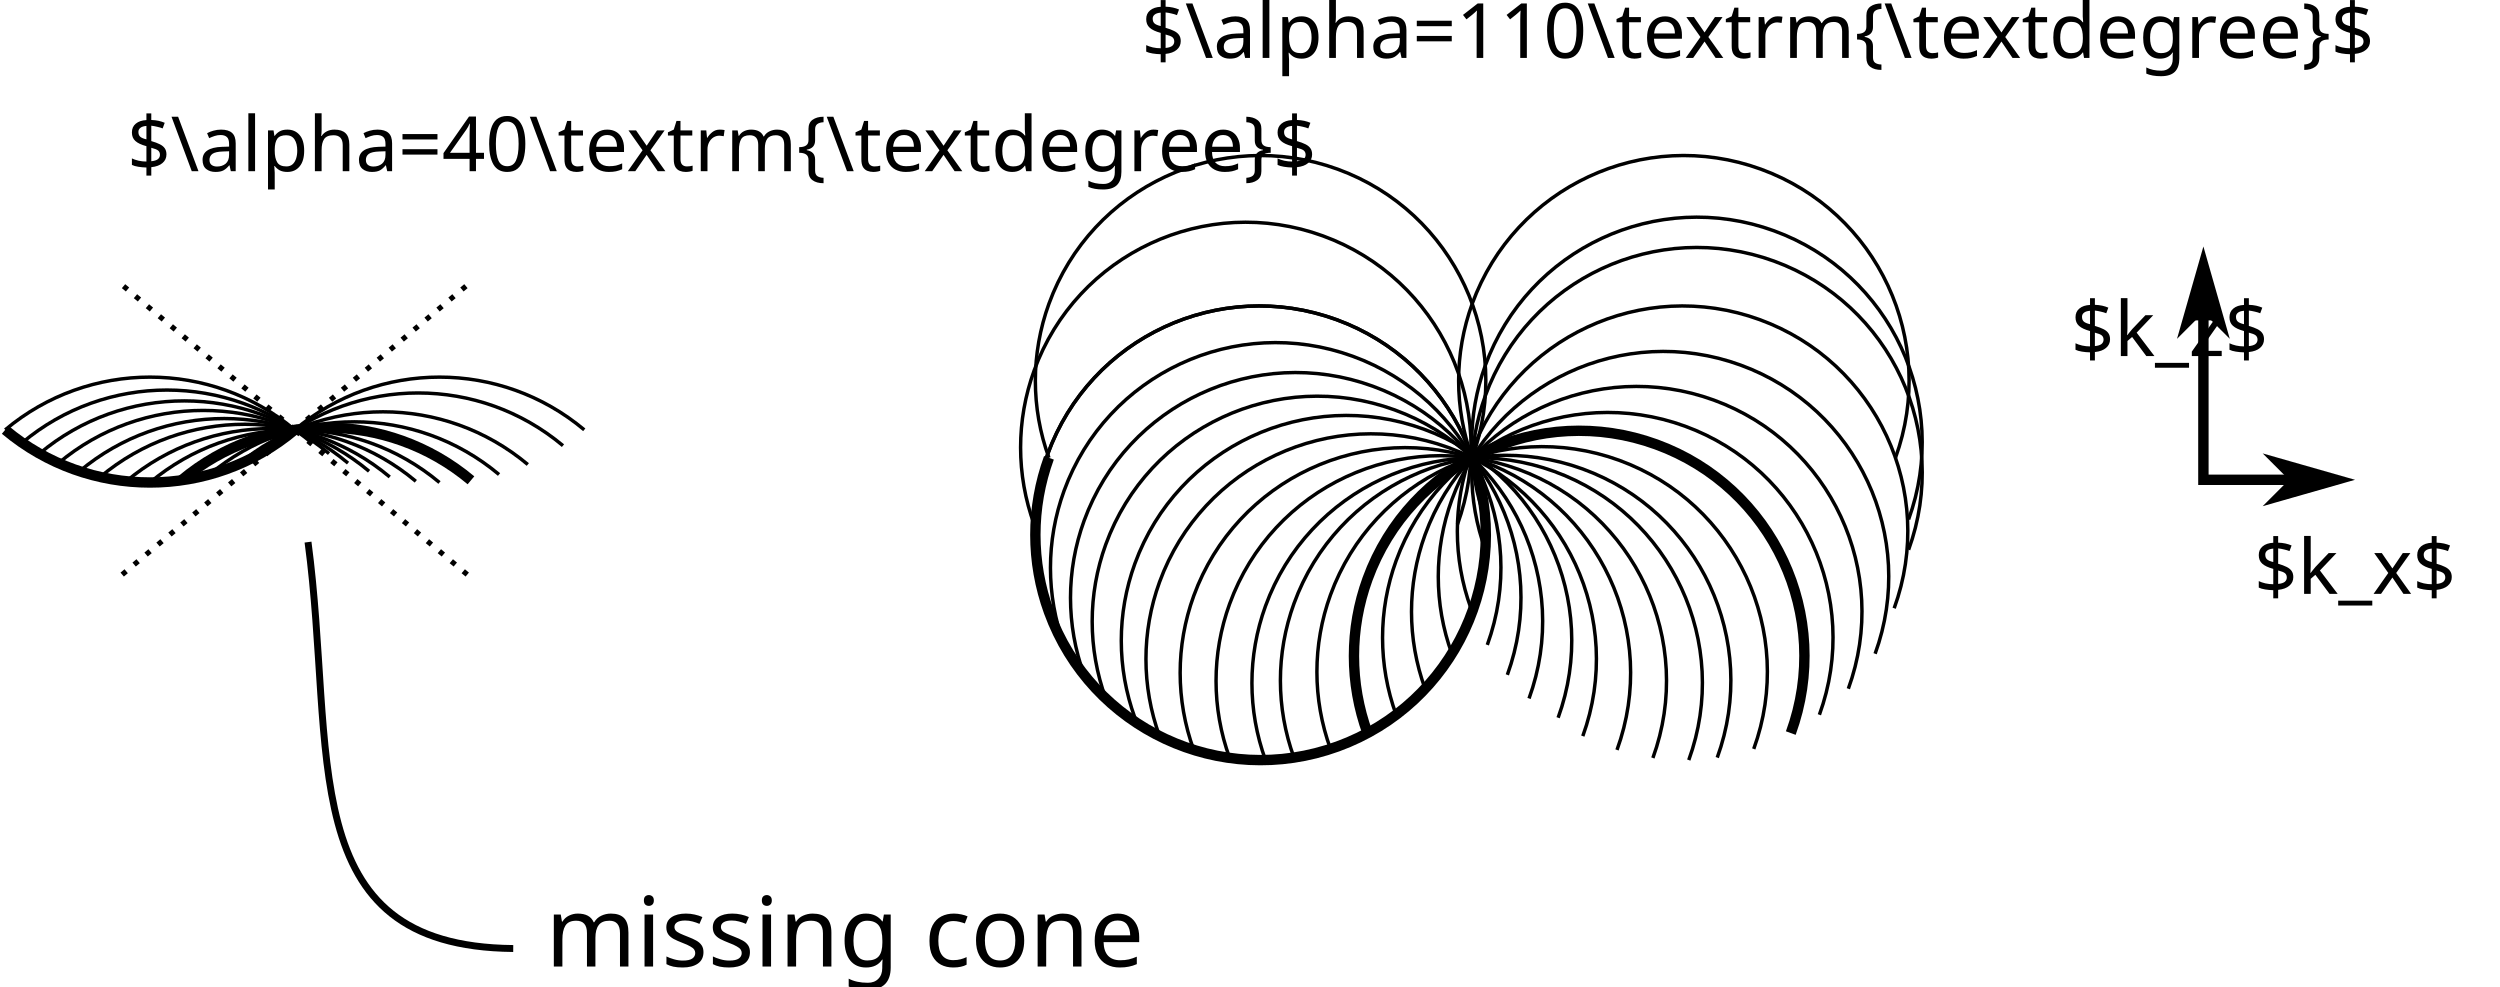
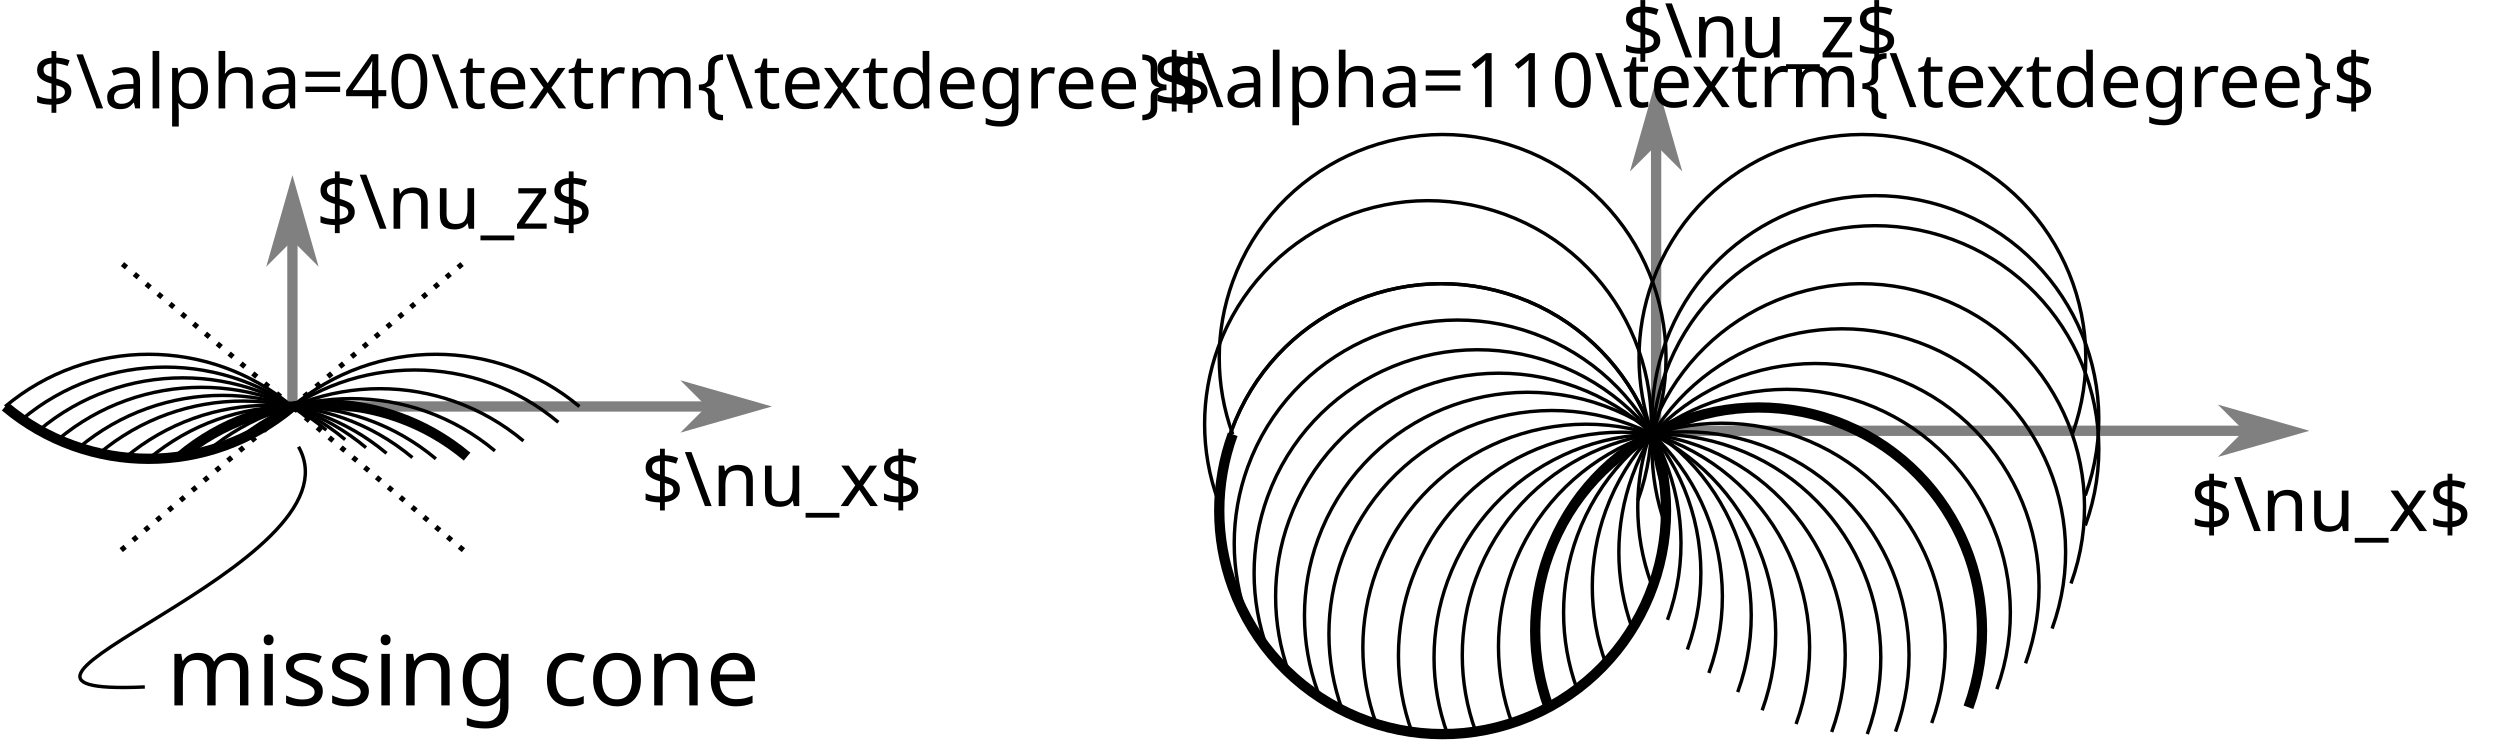
- <svg xmlns="http://www.w3.org/2000/svg" width="360.769" height="142.364" id="svg2" version="1.1">
+ <svg xmlns="http://www.w3.org/2000/svg" width="363.768" height="107.57" id="svg2" version="1.1">
  <defs id="defs4">
-     <marker orient="auto" refY="0" refX="0" id="Arrow1Mend" style="overflow:visible">
-       <path id="path4491" d="M 0,0 5,-5 -12.5,0 5,5 0,0 z" style="fill-rule:evenodd;stroke:#000000;stroke-width:1pt;marker-start:none" transform="matrix(-0.4,0,0,-0.4,-4,0)" />
+     <marker style="overflow:visible" id="Arrow1Mend" refX="0" refY="0" orient="auto">
+       <path transform="matrix(-0.4,0,0,-0.4,-4,0)" style="fill-rule:evenodd;stroke:#000000;stroke-width:1pt;marker-start:none" d="M 0,0 5,-5 -12.5,0 5,5 0,0 z" id="path4491" />
    </marker>
-     <marker orient="auto" refY="0" refX="0" id="Arrow1Mstart" style="overflow:visible">
-       <path id="path4488" d="M 0,0 5,-5 -12.5,0 5,5 0,0 z" style="fill-rule:evenodd;stroke:#000000;stroke-width:1pt;marker-start:none" transform="matrix(0.4,0,0,0.4,4,0)" />
+     <marker style="overflow:visible" id="Arrow1Mstart" refX="0" refY="0" orient="auto">
+       <path transform="matrix(0.4,0,0,0.4,4,0)" style="fill-rule:evenodd;stroke:#000000;stroke-width:1pt;marker-start:none" d="M 0,0 5,-5 -12.5,0 5,5 0,0 z" id="path4488" />
+     </marker>
+     <marker style="overflow:visible" id="Arrow1Mstart-5" refX="0" refY="0" orient="auto">
+       <path transform="matrix(0.4,0,0,0.4,4,0)" style="fill-rule:evenodd;stroke:#000000;stroke-width:1pt;marker-start:none" d="M 0,0 5,-5 -12.5,0 5,5 0,0 z" id="path4488-5" />
+     </marker>
+     <marker style="overflow:visible" id="Arrow1Mend-9" refX="0" refY="0" orient="auto">
+       <path transform="matrix(-0.4,0,0,-0.4,-4,0)" style="fill-rule:evenodd;stroke:#000000;stroke-width:1pt;marker-start:none" d="M 0,0 5,-5 -12.5,0 5,5 0,0 z" id="path4491-9" />
+     </marker>
+     <marker style="overflow:visible" id="Arrow1Mstart8" refX="0" refY="0" orient="auto">
+       <path transform="matrix(0.4,0,0,0.4,4,0)" style="fill:#808080;fill-rule:evenodd;stroke:#808080;stroke-width:1pt;marker-start:none" d="M 0,0 5,-5 -12.5,0 5,5 0,0 z" id="path3083" />
+     </marker>
+     <marker style="overflow:visible" id="Arrow1MendQ" refX="0" refY="0" orient="auto">
+       <path transform="matrix(-0.4,0,0,-0.4,-4,0)" style="fill:#808080;fill-rule:evenodd;stroke:#808080;stroke-width:1pt;marker-start:none" d="M 0,0 5,-5 -12.5,0 5,5 0,0 z" id="path3086" />
+     </marker>
+     <marker style="overflow:visible" id="Arrow1Mstart8-8" refX="0" refY="0" orient="auto">
+       <path transform="matrix(0.4,0,0,0.4,4,0)" style="fill:#808080;fill-rule:evenodd;stroke:#808080;stroke-width:1pt;marker-start:none" d="M 0,0 5,-5 -12.5,0 5,5 0,0 z" id="path3083-1" />
+     </marker>
+     <marker style="overflow:visible" id="Arrow1MendQ-4" refX="0" refY="0" orient="auto">
+       <path transform="matrix(-0.4,0,0,-0.4,-4,0)" style="fill:#808080;fill-rule:evenodd;stroke:#808080;stroke-width:1pt;marker-start:none" d="M 0,0 5,-5 -12.5,0 5,5 0,0 z" id="path3086-2" />
    </marker>
  </defs>
-   <g id="layer1" transform="translate(-322.0507,-878.0618)">
-     <path style="fill:none;stroke:#000000;stroke-width:1.5;stroke-linecap:butt;stroke-miterlimit:10.433;stroke-opacity:1;stroke-dasharray:none;stroke-dashoffset:0" id="path2985-82" d="m 108.748,75.633 c -12.082,10.138 -29.699,10.138 -41.781,0" transform="translate(255.8341,864.454)" />
-     <path transform="matrix(1,0,0,-1,276.7247,1023.324)" style="fill:none;stroke:#000000;stroke-width:0.5;stroke-linecap:butt;stroke-miterlimit:10.433;stroke-opacity:1;stroke-dasharray:none;stroke-dashoffset:0" id="path2985-8-1" d="m 108.748,75.633 c -12.082,10.138 -29.699,10.138 -41.781,0" />
-     <path transform="matrix(1,0,0,-1,289.4696,1020.726)" style="fill:none;stroke:#000000;stroke-width:0.5;stroke-linecap:butt;stroke-miterlimit:10.433;stroke-opacity:1;stroke-dasharray:none;stroke-dashoffset:0" id="path2985-8-9-6" d="m 108.748,75.633 c -12.082,10.138 -29.699,10.138 -41.781,0" />
-     <path transform="matrix(1,0,0,-1,294.5433,1018.006)" style="fill:none;stroke:#000000;stroke-width:0.5;stroke-linecap:butt;stroke-miterlimit:10.433;stroke-opacity:1;stroke-dasharray:none;stroke-dashoffset:0" id="path2985-8-9-2-92" d="m 108.748,75.633 c -12.082,10.138 -29.699,10.138 -41.781,0" />
-     <path transform="matrix(1,0,0,-1,263.5245,1020.527)" style="fill:none;stroke:#000000;stroke-width:0.5;stroke-linecap:butt;stroke-miterlimit:10.433;stroke-opacity:1;stroke-dasharray:none;stroke-dashoffset:0" id="path2985-8-9-2-1-23" d="m 108.748,75.633 c -12.082,10.138 -29.699,10.138 -41.781,0" />
-     <path transform="matrix(1,0,0,-1,255.8341,1015.72)" style="fill:none;stroke:#000000;stroke-width:0.5;stroke-linecap:butt;stroke-miterlimit:10.433;stroke-opacity:1;stroke-dasharray:none;stroke-dashoffset:0" id="path2985-8-9-2-9-5" d="m 108.748,75.633 c -12.082,10.138 -29.699,10.138 -41.781,0" />
-     <path transform="matrix(1,0,0,-1,266.5611,1021.698)" style="fill:none;stroke:#000000;stroke-width:0.5;stroke-linecap:butt;stroke-miterlimit:10.433;stroke-opacity:1;stroke-dasharray:none;stroke-dashoffset:0" id="path2985-8-9-2-1-9-5" d="m 108.748,75.633 c -12.082,10.138 -29.699,10.138 -41.781,0" />
-     <path transform="matrix(1,0,0,-1,269.545,1022.524)" style="fill:none;stroke:#000000;stroke-width:0.5;stroke-linecap:butt;stroke-miterlimit:10.433;stroke-opacity:1;stroke-dasharray:none;stroke-dashoffset:0" id="path2985-8-9-2-1-7-4" d="m 108.748,75.633 c -12.082,10.138 -29.699,10.138 -41.781,0" />
-     <path transform="matrix(1,0,0,-1,285.3183,1022.171)" style="fill:none;stroke:#000000;stroke-width:0.5;stroke-linecap:butt;stroke-miterlimit:10.433;stroke-opacity:1;stroke-dasharray:none;stroke-dashoffset:0" id="path2985-8-9-2-1-3-4" d="m 108.748,75.633 c -12.082,10.138 -29.699,10.138 -41.781,0" />
-     <path transform="matrix(1,0,0,-1,281.2658,1023.006)" style="fill:none;stroke:#000000;stroke-width:1.5;stroke-linecap:butt;stroke-miterlimit:10.433;stroke-opacity:1;stroke-dasharray:none;stroke-dashoffset:0" id="path2985-8-9-2-1-6-0" d="m 108.748,75.633 c -12.082,10.138 -29.699,10.138 -41.781,0" />
-     <path transform="matrix(1,0,0,-1,297.6153,1015.72)" style="fill:none;stroke:#000000;stroke-width:0.5;stroke-linecap:butt;stroke-miterlimit:10.433;stroke-opacity:1;stroke-dasharray:none;stroke-dashoffset:0" id="path2985-8-9-2-1-4-5" d="m 108.748,75.633 c -12.082,10.138 -29.699,10.138 -41.781,0" />
-     <path transform="matrix(1,0,0,-1,260.7835,1019.15)" style="fill:none;stroke:#000000;stroke-width:0.5;stroke-linecap:butt;stroke-miterlimit:10.433;stroke-opacity:1;stroke-dasharray:none;stroke-dashoffset:0" id="path2985-8-9-2-1-2-8" d="m 108.748,75.633 c -12.082,10.138 -29.699,10.138 -41.781,0" />
-     <path transform="matrix(1,0,0,-1,258.283,1017.587)" style="fill:none;stroke:#000000;stroke-width:0.5;stroke-linecap:butt;stroke-miterlimit:10.433;stroke-opacity:1;stroke-dasharray:none;stroke-dashoffset:0" id="path2985-8-9-2-1-20-9" d="m 108.748,75.633 c -12.082,10.138 -29.699,10.138 -41.781,0" />
-     <path transform="matrix(1,0,0,-1,273.3093,1023.145)" style="fill:none;stroke:#000000;stroke-width:0.5;stroke-linecap:butt;stroke-miterlimit:10.433;stroke-opacity:1;stroke-dasharray:none;stroke-dashoffset:0" id="path2985-8-9-2-1-49-7" d="m 108.748,75.633 c -12.082,10.138 -29.699,10.138 -41.781,0" />
-     <g id="g4231" transform="translate(177.2818,-123.7437)">
-       <path transform="translate(238.8214,1028.25)" d="m 118.397,39.621 c 6.139,16.867 -2.558,35.517 -19.424,41.656 -16.867,6.139 -35.517,-2.558 -41.656,-19.424 -2.613,-7.18 -2.613,-15.051 0,-22.231" id="path2985-2" style="fill:none;stroke:#000000;stroke-width:1.5;stroke-linecap:butt;stroke-miterlimit:10.433;stroke-opacity:1;stroke-dasharray:none;stroke-dashoffset:0" />
-       <path d="m 118.397,39.621 c 6.139,16.867 -2.558,35.517 -19.424,41.656 -16.867,6.139 -35.517,-2.558 -41.656,-19.424 -2.613,-7.18 -2.613,-15.051 0,-22.231" id="path2985-8-5" style="fill:none;stroke:#000000;stroke-width:0.5;stroke-linecap:butt;stroke-miterlimit:10.433;stroke-opacity:1;stroke-dasharray:none;stroke-dashoffset:0" transform="matrix(1,0,0,-1,270.0744,1151.109)" />
-       <path d="m 118.397,39.621 c 6.139,16.867 -2.558,35.517 -19.424,41.656 -16.867,6.139 -35.517,-2.558 -41.656,-19.424 -2.613,-7.18 -2.613,-15.051 0,-22.231" id="path2985-8-9-4" style="fill:none;stroke:#000000;stroke-width:0.5;stroke-linecap:butt;stroke-miterlimit:10.433;stroke-opacity:1;stroke-dasharray:none;stroke-dashoffset:0" transform="matrix(1,0,0,-1,251.2215,1145)" />
-       <path d="m 118.397,39.621 c 6.139,16.867 -2.558,35.517 -19.424,41.656 -16.867,6.139 -35.517,-2.558 -41.656,-19.424 -2.613,-7.18 -2.613,-15.051 0,-22.231" id="path2985-8-9-2-8" style="fill:none;stroke:#000000;stroke-width:0.5;stroke-linecap:butt;stroke-miterlimit:10.433;stroke-opacity:1;stroke-dasharray:none;stroke-dashoffset:0" transform="matrix(1,0,0,-1,243.8928,1138.812)" />
-       <path d="m 118.397,39.621 c 6.139,16.867 -2.558,35.517 -19.424,41.656 -16.867,6.139 -35.517,-2.558 -41.656,-19.424 -2.613,-7.18 -2.613,-15.051 0,-22.231" id="path2985-8-9-2-1-77" style="fill:none;stroke:#000000;stroke-width:0.5;stroke-linecap:butt;stroke-miterlimit:10.433;stroke-opacity:1;stroke-dasharray:none;stroke-dashoffset:0" transform="matrix(1,0,0,-1,254.7803,1147.654)" />
-       <path d="m 118.397,39.621 c 6.139,16.867 -2.558,35.517 -19.424,41.656 -16.867,6.139 -35.517,-2.558 -41.656,-19.424 -2.613,-7.18 -2.613,-15.051 0,-22.231" id="path2985-8-9-2-1-9-1" style="fill:none;stroke:#000000;stroke-width:0.5;stroke-linecap:butt;stroke-miterlimit:10.433;stroke-opacity:1;stroke-dasharray:none;stroke-dashoffset:0" transform="matrix(1,0,0,-1,241.0009,1134.491)" />
-       <path d="m 118.397,39.621 c 6.139,16.867 -2.558,35.517 -19.424,41.656 -16.867,6.139 -35.517,-2.558 -41.656,-19.424 -2.613,-7.18 -2.613,-15.051 0,-22.231" id="path2985-8-9-2-1-7-9" style="fill:none;stroke:#000000;stroke-width:0.5;stroke-linecap:butt;stroke-miterlimit:10.433;stroke-opacity:1;stroke-dasharray:none;stroke-dashoffset:0" transform="matrix(1,0,0,-1,238.6363,1129.202)" />
-       <path d="m 118.397,39.621 c 6.139,16.867 -2.558,35.517 -19.424,41.656 -16.867,6.139 -35.517,-2.558 -41.656,-19.424 -2.613,-7.18 -2.613,-15.051 0,-22.231" id="path2985-8-9-2-1-3-7" style="fill:none;stroke:#000000;stroke-width:0.5;stroke-linecap:butt;stroke-miterlimit:10.433;stroke-opacity:1;stroke-dasharray:none;stroke-dashoffset:0" transform="matrix(1,0,0,-1,247.0225,1142.224)" />
-       <path d="m 118.397,39.621 c 6.139,16.867 -2.558,35.517 -19.424,41.656 -16.867,6.139 -35.517,-2.558 -41.656,-19.424 -2.613,-7.18 -2.613,-15.051 0,-22.231" id="path2985-8-9-2-1-6-6" style="fill:none;stroke:#000000;stroke-width:1.5;stroke-linecap:butt;stroke-miterlimit:10.433;stroke-opacity:1;stroke-dasharray:none;stroke-dashoffset:0" transform="matrix(1,0,0,-1,284.7969,1147.214)" />
-       <path d="m 118.397,39.621 c 6.139,16.867 -2.558,35.517 -19.424,41.656 -16.867,6.139 -35.517,-2.558 -41.656,-19.424 -2.613,-7.18 -2.613,-15.051 0,-22.231" id="path2985-8-9-2-1-4-1" style="fill:none;stroke:#000000;stroke-width:0.5;stroke-linecap:butt;stroke-miterlimit:10.433;stroke-opacity:1;stroke-dasharray:none;stroke-dashoffset:0" transform="matrix(1,0,0,-1,259.7164,1149.646)" />
-       <path d="m 118.397,39.621 c 6.139,16.867 -2.558,35.517 -19.424,41.656 -16.867,6.139 -35.517,-2.558 -41.656,-19.424 -2.613,-7.18 -2.613,-15.051 0,-22.231" id="path2985-8-9-2-1-2-9" style="fill:none;stroke:#000000;stroke-width:0.5;stroke-linecap:butt;stroke-miterlimit:10.433;stroke-opacity:1;stroke-dasharray:none;stroke-dashoffset:0" transform="matrix(1,0,0,-1,238.6363,1129.202)" />
-       <path d="m 118.397,39.621 c 6.139,16.867 -2.558,35.517 -19.424,41.656 -16.867,6.139 -35.517,-2.558 -41.656,-19.424 -2.613,-7.18 -2.613,-15.051 0,-22.231" id="path2985-8-9-2-1-20-6" style="fill:none;stroke:#000000;stroke-width:0.5;stroke-linecap:butt;stroke-miterlimit:10.433;stroke-opacity:1;stroke-dasharray:none;stroke-dashoffset:0" transform="matrix(1,0,0,-1,238.8214,1107.493)" />
-       <path d="m 118.397,39.621 c 6.139,16.867 -2.558,35.517 -19.424,41.656 -16.867,6.139 -35.517,-2.558 -41.656,-19.424 -2.613,-7.18 -2.613,-15.051 0,-22.231" id="path2985-8-9-2-1-49-3" style="fill:none;stroke:#000000;stroke-width:0.5;stroke-linecap:butt;stroke-miterlimit:10.433;stroke-opacity:1;stroke-dasharray:none;stroke-dashoffset:0" transform="matrix(1,0,0,-1,264.8961,1150.807)" />
-       <path d="m 118.397,39.621 c 6.139,16.867 -2.558,35.517 -19.424,41.656 -16.867,6.139 -35.517,-2.558 -41.656,-19.424 -2.613,-7.18 -2.613,-15.051 0,-22.231" id="path2985-8-5-4" style="fill:none;stroke:#000000;stroke-width:0.5;stroke-linecap:butt;stroke-miterlimit:10.433;stroke-opacity:1;stroke-dasharray:none;stroke-dashoffset:0" transform="matrix(1,0,0,-1,274.1829,1150.755)" />
-       <path d="m 118.397,39.621 c 6.139,16.867 -2.558,35.517 -19.424,41.656 -16.867,6.139 -35.517,-2.558 -41.656,-19.424 -2.613,-7.18 -2.613,-15.051 0,-22.231" id="path2985-8-5-48" style="fill:none;stroke:#000000;stroke-width:0.5;stroke-linecap:butt;stroke-miterlimit:10.433;stroke-opacity:1;stroke-dasharray:none;stroke-dashoffset:0" transform="matrix(1,0,0,-1,279.451,1149.503)" />
-       <path d="m 118.397,39.621 c 6.139,16.867 -2.558,35.517 -19.424,41.656 -16.867,6.139 -35.517,-2.558 -41.656,-19.424 -2.613,-7.18 -2.613,-15.051 0,-22.231" id="path2985-8-5-9" style="fill:none;stroke:#000000;stroke-width:0.5;stroke-linecap:butt;stroke-miterlimit:10.433;stroke-opacity:1;stroke-dasharray:none;stroke-dashoffset:0" transform="matrix(1,0,0,-1,288.9245,1144.572)" />
-       <path d="m 118.397,39.621 c 6.139,16.867 -2.558,35.517 -19.424,41.656 -16.867,6.139 -35.517,-2.558 -41.656,-19.424 -2.613,-7.18 -2.613,-15.051 0,-22.231" id="path2985-8-5-1" style="fill:none;stroke:#000000;stroke-width:0.5;stroke-linecap:butt;stroke-miterlimit:10.433;stroke-opacity:1;stroke-dasharray:none;stroke-dashoffset:0" transform="matrix(1,0,0,-1,293.1019,1140.814)" />
-       <path d="m 118.397,39.621 c 6.139,16.867 -2.558,35.517 -19.424,41.656 -16.867,6.139 -35.517,-2.558 -41.656,-19.424 -2.613,-7.18 -2.613,-15.051 0,-22.231" id="path2985-8-5-6" style="fill:none;stroke:#000000;stroke-width:0.5;stroke-linecap:butt;stroke-miterlimit:10.433;stroke-opacity:1;stroke-dasharray:none;stroke-dashoffset:0" transform="matrix(1,0,0,-1,296.9663,1135.764)" />
-       <path d="m 118.397,39.621 c 6.139,16.867 -2.558,35.517 -19.424,41.656 -16.867,6.139 -35.517,-2.558 -41.656,-19.424 -2.613,-7.18 -2.613,-15.051 0,-22.231" id="path2985-8-5-5" style="fill:none;stroke:#000000;stroke-width:0.5;stroke-linecap:butt;stroke-miterlimit:10.433;stroke-opacity:1;stroke-dasharray:none;stroke-dashoffset:0" transform="matrix(1,0,0,-1,299.7163,1129.202)" />
-       <path d="m 118.397,39.621 c 6.139,16.867 -2.558,35.517 -19.424,41.656 -16.867,6.139 -35.517,-2.558 -41.656,-19.424 -2.613,-7.18 -2.613,-15.051 0,-22.231" id="path2985-8-5-60" style="fill:none;stroke:#000000;stroke-width:0.5;stroke-linecap:butt;stroke-miterlimit:10.433;stroke-opacity:1;stroke-dasharray:none;stroke-dashoffset:0" transform="matrix(1,0,0,-1,301.7982,1120.761)" />
-       <path d="m 118.397,39.621 c 6.139,16.867 -2.558,35.517 -19.424,41.656 -16.867,6.139 -35.517,-2.558 -41.656,-19.424 -2.613,-7.18 -2.613,-15.051 0,-22.231" id="path2985-8-5-0" style="fill:none;stroke:#000000;stroke-width:0.5;stroke-linecap:butt;stroke-miterlimit:10.433;stroke-opacity:1;stroke-dasharray:none;stroke-dashoffset:0" transform="matrix(1,0,0,-1,301.794,1116.389)" />
-       <path d="m 118.397,39.621 c 6.139,16.867 -2.558,35.517 -19.424,41.656 -16.867,6.139 -35.517,-2.558 -41.656,-19.424 -2.613,-7.18 -2.613,-15.051 0,-22.231" id="path2985-8-9-2-1-20-6-3" style="fill:none;stroke:#000000;stroke-width:0.5;stroke-linecap:butt;stroke-miterlimit:10.433;stroke-opacity:1;stroke-dasharray:none;stroke-dashoffset:0" transform="matrix(1,0,0,-1,236.6907,1117.12)" />
-       <path d="m 118.397,39.621 c 6.139,16.867 -2.558,35.517 -19.424,41.656 -16.867,6.139 -35.517,-2.558 -41.656,-19.424 -2.613,-7.18 -2.613,-15.051 0,-22.231" id="path2985-8-5-0-3" style="fill:none;stroke:#000000;stroke-width:0.5;stroke-linecap:butt;stroke-miterlimit:10.433;stroke-opacity:1;stroke-dasharray:none;stroke-dashoffset:0" transform="matrix(1,0,0,-1,299.9014,1107.493)" />
+   <g transform="translate(-294.0507,-880.9322)" id="layer1">
+     <path id="path4477-8" d="m 403.424,940.078 -66.823,0 0,-30.714" style="fill:none;stroke:#808080;stroke-width:1.5;stroke-linecap:butt;stroke-linejoin:miter;stroke-miterlimit:4;stroke-opacity:1;stroke-dasharray:none;marker-start:url(#Arrow1Mstart8);marker-end:url(#Arrow1MendQ)" />
+     <path transform="translate(227.8341,864.454)" d="m 108.748,75.633 c -12.082,10.138 -29.699,10.138 -41.781,0" id="path2985-82" style="fill:none;stroke:#000000;stroke-width:1.5;stroke-linecap:butt;stroke-miterlimit:10.433;stroke-opacity:1;stroke-dasharray:none;stroke-dashoffset:0" />
+     <path d="m 108.748,75.633 c -12.082,10.138 -29.699,10.138 -41.781,0" id="path2985-8-1" style="fill:none;stroke:#000000;stroke-width:0.5;stroke-linecap:butt;stroke-miterlimit:10.433;stroke-opacity:1;stroke-dasharray:none;stroke-dashoffset:0" transform="matrix(1,0,0,-1,248.7247,1023.324)" />
+     <path d="m 108.748,75.633 c -12.082,10.138 -29.699,10.138 -41.781,0" id="path2985-8-9-6" style="fill:none;stroke:#000000;stroke-width:0.5;stroke-linecap:butt;stroke-miterlimit:10.433;stroke-opacity:1;stroke-dasharray:none;stroke-dashoffset:0" transform="matrix(1,0,0,-1,261.4696,1020.726)" />
+     <path d="m 108.748,75.633 c -12.082,10.138 -29.699,10.138 -41.781,0" id="path2985-8-9-2-92" style="fill:none;stroke:#000000;stroke-width:0.5;stroke-linecap:butt;stroke-miterlimit:10.433;stroke-opacity:1;stroke-dasharray:none;stroke-dashoffset:0" transform="matrix(1,0,0,-1,266.5433,1018.006)" />
+     <path d="m 108.748,75.633 c -12.082,10.138 -29.699,10.138 -41.781,0" id="path2985-8-9-2-1-23" style="fill:none;stroke:#000000;stroke-width:0.5;stroke-linecap:butt;stroke-miterlimit:10.433;stroke-opacity:1;stroke-dasharray:none;stroke-dashoffset:0" transform="matrix(1,0,0,-1,235.5245,1020.527)" />
+     <path d="m 108.748,75.633 c -12.082,10.138 -29.699,10.138 -41.781,0" id="path2985-8-9-2-9-5" style="fill:none;stroke:#000000;stroke-width:0.5;stroke-linecap:butt;stroke-miterlimit:10.433;stroke-opacity:1;stroke-dasharray:none;stroke-dashoffset:0" transform="matrix(1,0,0,-1,227.8341,1015.72)" />
+     <path d="m 108.748,75.633 c -12.082,10.138 -29.699,10.138 -41.781,0" id="path2985-8-9-2-1-9-5" style="fill:none;stroke:#000000;stroke-width:0.5;stroke-linecap:butt;stroke-miterlimit:10.433;stroke-opacity:1;stroke-dasharray:none;stroke-dashoffset:0" transform="matrix(1,0,0,-1,238.5611,1021.698)" />
+     <path d="m 108.748,75.633 c -12.082,10.138 -29.699,10.138 -41.781,0" id="path2985-8-9-2-1-7-4" style="fill:none;stroke:#000000;stroke-width:0.5;stroke-linecap:butt;stroke-miterlimit:10.433;stroke-opacity:1;stroke-dasharray:none;stroke-dashoffset:0" transform="matrix(1,0,0,-1,241.545,1022.524)" />
+     <path d="m 108.748,75.633 c -12.082,10.138 -29.699,10.138 -41.781,0" id="path2985-8-9-2-1-3-4" style="fill:none;stroke:#000000;stroke-width:0.5;stroke-linecap:butt;stroke-miterlimit:10.433;stroke-opacity:1;stroke-dasharray:none;stroke-dashoffset:0" transform="matrix(1,0,0,-1,257.3183,1022.171)" />
+     <path d="m 108.748,75.633 c -12.082,10.138 -29.699,10.138 -41.781,0" id="path2985-8-9-2-1-6-0" style="fill:none;stroke:#000000;stroke-width:1.5;stroke-linecap:butt;stroke-miterlimit:10.433;stroke-opacity:1;stroke-dasharray:none;stroke-dashoffset:0" transform="matrix(1,0,0,-1,253.2658,1023.006)" />
+     <path d="m 108.748,75.633 c -12.082,10.138 -29.699,10.138 -41.781,0" id="path2985-8-9-2-1-4-5" style="fill:none;stroke:#000000;stroke-width:0.5;stroke-linecap:butt;stroke-miterlimit:10.433;stroke-opacity:1;stroke-dasharray:none;stroke-dashoffset:0" transform="matrix(1,0,0,-1,269.6153,1015.72)" />
+     <path d="m 108.748,75.633 c -12.082,10.138 -29.699,10.138 -41.781,0" id="path2985-8-9-2-1-2-8" style="fill:none;stroke:#000000;stroke-width:0.5;stroke-linecap:butt;stroke-miterlimit:10.433;stroke-opacity:1;stroke-dasharray:none;stroke-dashoffset:0" transform="matrix(1,0,0,-1,232.7835,1019.15)" />
+     <path d="m 108.748,75.633 c -12.082,10.138 -29.699,10.138 -41.781,0" id="path2985-8-9-2-1-20-9" style="fill:none;stroke:#000000;stroke-width:0.5;stroke-linecap:butt;stroke-miterlimit:10.433;stroke-opacity:1;stroke-dasharray:none;stroke-dashoffset:0" transform="matrix(1,0,0,-1,230.283,1017.587)" />
+     <path d="m 108.748,75.633 c -12.082,10.138 -29.699,10.138 -41.781,0" id="path2985-8-9-2-1-49-7" style="fill:none;stroke:#000000;stroke-width:0.5;stroke-linecap:butt;stroke-miterlimit:10.433;stroke-opacity:1;stroke-dasharray:none;stroke-dashoffset:0" transform="matrix(1,0,0,-1,245.3093,1023.145)" />
+     <path id="path4477-8-8" d="m 627.14,943.614 -92.113,0 0,-48.106" style="fill:none;stroke:#808080;stroke-width:1.5;stroke-linecap:butt;stroke-linejoin:miter;stroke-miterlimit:4;stroke-opacity:1;stroke-dasharray:none;marker-start:url(#Arrow1Mstart8);marker-end:url(#Arrow1MendQ)" />
+     <g transform="translate(177.2818,-123.7437)" id="g4231">
+       <path style="fill:none;stroke:#000000;stroke-width:1.5;stroke-linecap:butt;stroke-miterlimit:10.433;stroke-opacity:1;stroke-dasharray:none;stroke-dashoffset:0" id="path2985-2" d="m 118.397,39.621 c 6.139,16.867 -2.558,35.517 -19.424,41.656 -16.867,6.139 -35.517,-2.558 -41.656,-19.424 -2.613,-7.18 -2.613,-15.051 0,-22.231" transform="translate(238.8214,1028.25)" />
+       <path transform="matrix(1,0,0,-1,270.0744,1151.109)" style="fill:none;stroke:#000000;stroke-width:0.5;stroke-linecap:butt;stroke-miterlimit:10.433;stroke-opacity:1;stroke-dasharray:none;stroke-dashoffset:0" id="path2985-8-5" d="m 118.397,39.621 c 6.139,16.867 -2.558,35.517 -19.424,41.656 -16.867,6.139 -35.517,-2.558 -41.656,-19.424 -2.613,-7.18 -2.613,-15.051 0,-22.231" />
+       <path transform="matrix(1,0,0,-1,251.2215,1145)" style="fill:none;stroke:#000000;stroke-width:0.5;stroke-linecap:butt;stroke-miterlimit:10.433;stroke-opacity:1;stroke-dasharray:none;stroke-dashoffset:0" id="path2985-8-9-4" d="m 118.397,39.621 c 6.139,16.867 -2.558,35.517 -19.424,41.656 -16.867,6.139 -35.517,-2.558 -41.656,-19.424 -2.613,-7.18 -2.613,-15.051 0,-22.231" />
+       <path transform="matrix(1,0,0,-1,243.8928,1138.812)" style="fill:none;stroke:#000000;stroke-width:0.5;stroke-linecap:butt;stroke-miterlimit:10.433;stroke-opacity:1;stroke-dasharray:none;stroke-dashoffset:0" id="path2985-8-9-2-8" d="m 118.397,39.621 c 6.139,16.867 -2.558,35.517 -19.424,41.656 -16.867,6.139 -35.517,-2.558 -41.656,-19.424 -2.613,-7.18 -2.613,-15.051 0,-22.231" />
+       <path transform="matrix(1,0,0,-1,254.7803,1147.654)" style="fill:none;stroke:#000000;stroke-width:0.5;stroke-linecap:butt;stroke-miterlimit:10.433;stroke-opacity:1;stroke-dasharray:none;stroke-dashoffset:0" id="path2985-8-9-2-1-77" d="m 118.397,39.621 c 6.139,16.867 -2.558,35.517 -19.424,41.656 -16.867,6.139 -35.517,-2.558 -41.656,-19.424 -2.613,-7.18 -2.613,-15.051 0,-22.231" />
+       <path transform="matrix(1,0,0,-1,241.0009,1134.491)" style="fill:none;stroke:#000000;stroke-width:0.5;stroke-linecap:butt;stroke-miterlimit:10.433;stroke-opacity:1;stroke-dasharray:none;stroke-dashoffset:0" id="path2985-8-9-2-1-9-1" d="m 118.397,39.621 c 6.139,16.867 -2.558,35.517 -19.424,41.656 -16.867,6.139 -35.517,-2.558 -41.656,-19.424 -2.613,-7.18 -2.613,-15.051 0,-22.231" />
+       <path transform="matrix(1,0,0,-1,238.6363,1129.202)" style="fill:none;stroke:#000000;stroke-width:0.5;stroke-linecap:butt;stroke-miterlimit:10.433;stroke-opacity:1;stroke-dasharray:none;stroke-dashoffset:0" id="path2985-8-9-2-1-7-9" d="m 118.397,39.621 c 6.139,16.867 -2.558,35.517 -19.424,41.656 -16.867,6.139 -35.517,-2.558 -41.656,-19.424 -2.613,-7.18 -2.613,-15.051 0,-22.231" />
+       <path transform="matrix(1,0,0,-1,247.0225,1142.224)" style="fill:none;stroke:#000000;stroke-width:0.5;stroke-linecap:butt;stroke-miterlimit:10.433;stroke-opacity:1;stroke-dasharray:none;stroke-dashoffset:0" id="path2985-8-9-2-1-3-7" d="m 118.397,39.621 c 6.139,16.867 -2.558,35.517 -19.424,41.656 -16.867,6.139 -35.517,-2.558 -41.656,-19.424 -2.613,-7.18 -2.613,-15.051 0,-22.231" />
+       <path transform="matrix(1,0,0,-1,284.7969,1147.214)" style="fill:none;stroke:#000000;stroke-width:1.5;stroke-linecap:butt;stroke-miterlimit:10.433;stroke-opacity:1;stroke-dasharray:none;stroke-dashoffset:0" id="path2985-8-9-2-1-6-6" d="m 118.397,39.621 c 6.139,16.867 -2.558,35.517 -19.424,41.656 -16.867,6.139 -35.517,-2.558 -41.656,-19.424 -2.613,-7.18 -2.613,-15.051 0,-22.231" />
+       <path transform="matrix(1,0,0,-1,259.7164,1149.646)" style="fill:none;stroke:#000000;stroke-width:0.5;stroke-linecap:butt;stroke-miterlimit:10.433;stroke-opacity:1;stroke-dasharray:none;stroke-dashoffset:0" id="path2985-8-9-2-1-4-1" d="m 118.397,39.621 c 6.139,16.867 -2.558,35.517 -19.424,41.656 -16.867,6.139 -35.517,-2.558 -41.656,-19.424 -2.613,-7.18 -2.613,-15.051 0,-22.231" />
+       <path transform="matrix(1,0,0,-1,238.6363,1129.202)" style="fill:none;stroke:#000000;stroke-width:0.5;stroke-linecap:butt;stroke-miterlimit:10.433;stroke-opacity:1;stroke-dasharray:none;stroke-dashoffset:0" id="path2985-8-9-2-1-2-9" d="m 118.397,39.621 c 6.139,16.867 -2.558,35.517 -19.424,41.656 -16.867,6.139 -35.517,-2.558 -41.656,-19.424 -2.613,-7.18 -2.613,-15.051 0,-22.231" />
+       <path transform="matrix(1,0,0,-1,238.8214,1107.493)" style="fill:none;stroke:#000000;stroke-width:0.5;stroke-linecap:butt;stroke-miterlimit:10.433;stroke-opacity:1;stroke-dasharray:none;stroke-dashoffset:0" id="path2985-8-9-2-1-20-6" d="m 118.397,39.621 c 6.139,16.867 -2.558,35.517 -19.424,41.656 -16.867,6.139 -35.517,-2.558 -41.656,-19.424 -2.613,-7.18 -2.613,-15.051 0,-22.231" />
+       <path transform="matrix(1,0,0,-1,264.8961,1150.807)" style="fill:none;stroke:#000000;stroke-width:0.5;stroke-linecap:butt;stroke-miterlimit:10.433;stroke-opacity:1;stroke-dasharray:none;stroke-dashoffset:0" id="path2985-8-9-2-1-49-3" d="m 118.397,39.621 c 6.139,16.867 -2.558,35.517 -19.424,41.656 -16.867,6.139 -35.517,-2.558 -41.656,-19.424 -2.613,-7.18 -2.613,-15.051 0,-22.231" />
+       <path transform="matrix(1,0,0,-1,274.1829,1150.755)" style="fill:none;stroke:#000000;stroke-width:0.5;stroke-linecap:butt;stroke-miterlimit:10.433;stroke-opacity:1;stroke-dasharray:none;stroke-dashoffset:0" id="path2985-8-5-4" d="m 118.397,39.621 c 6.139,16.867 -2.558,35.517 -19.424,41.656 -16.867,6.139 -35.517,-2.558 -41.656,-19.424 -2.613,-7.18 -2.613,-15.051 0,-22.231" />
+       <path transform="matrix(1,0,0,-1,279.451,1149.503)" style="fill:none;stroke:#000000;stroke-width:0.5;stroke-linecap:butt;stroke-miterlimit:10.433;stroke-opacity:1;stroke-dasharray:none;stroke-dashoffset:0" id="path2985-8-5-48" d="m 118.397,39.621 c 6.139,16.867 -2.558,35.517 -19.424,41.656 -16.867,6.139 -35.517,-2.558 -41.656,-19.424 -2.613,-7.18 -2.613,-15.051 0,-22.231" />
+       <path transform="matrix(1,0,0,-1,288.9245,1144.572)" style="fill:none;stroke:#000000;stroke-width:0.5;stroke-linecap:butt;stroke-miterlimit:10.433;stroke-opacity:1;stroke-dasharray:none;stroke-dashoffset:0" id="path2985-8-5-9" d="m 118.397,39.621 c 6.139,16.867 -2.558,35.517 -19.424,41.656 -16.867,6.139 -35.517,-2.558 -41.656,-19.424 -2.613,-7.18 -2.613,-15.051 0,-22.231" />
+       <path transform="matrix(1,0,0,-1,293.1019,1140.814)" style="fill:none;stroke:#000000;stroke-width:0.5;stroke-linecap:butt;stroke-miterlimit:10.433;stroke-opacity:1;stroke-dasharray:none;stroke-dashoffset:0" id="path2985-8-5-1" d="m 118.397,39.621 c 6.139,16.867 -2.558,35.517 -19.424,41.656 -16.867,6.139 -35.517,-2.558 -41.656,-19.424 -2.613,-7.18 -2.613,-15.051 0,-22.231" />
+       <path transform="matrix(1,0,0,-1,296.9663,1135.764)" style="fill:none;stroke:#000000;stroke-width:0.5;stroke-linecap:butt;stroke-miterlimit:10.433;stroke-opacity:1;stroke-dasharray:none;stroke-dashoffset:0" id="path2985-8-5-6" d="m 118.397,39.621 c 6.139,16.867 -2.558,35.517 -19.424,41.656 -16.867,6.139 -35.517,-2.558 -41.656,-19.424 -2.613,-7.18 -2.613,-15.051 0,-22.231" />
+       <path transform="matrix(1,0,0,-1,299.7163,1129.202)" style="fill:none;stroke:#000000;stroke-width:0.5;stroke-linecap:butt;stroke-miterlimit:10.433;stroke-opacity:1;stroke-dasharray:none;stroke-dashoffset:0" id="path2985-8-5-5" d="m 118.397,39.621 c 6.139,16.867 -2.558,35.517 -19.424,41.656 -16.867,6.139 -35.517,-2.558 -41.656,-19.424 -2.613,-7.18 -2.613,-15.051 0,-22.231" />
+       <path transform="matrix(1,0,0,-1,301.7982,1120.761)" style="fill:none;stroke:#000000;stroke-width:0.5;stroke-linecap:butt;stroke-miterlimit:10.433;stroke-opacity:1;stroke-dasharray:none;stroke-dashoffset:0" id="path2985-8-5-60" d="m 118.397,39.621 c 6.139,16.867 -2.558,35.517 -19.424,41.656 -16.867,6.139 -35.517,-2.558 -41.656,-19.424 -2.613,-7.18 -2.613,-15.051 0,-22.231" />
+       <path transform="matrix(1,0,0,-1,301.794,1116.389)" style="fill:none;stroke:#000000;stroke-width:0.5;stroke-linecap:butt;stroke-miterlimit:10.433;stroke-opacity:1;stroke-dasharray:none;stroke-dashoffset:0" id="path2985-8-5-0" d="m 118.397,39.621 c 6.139,16.867 -2.558,35.517 -19.424,41.656 -16.867,6.139 -35.517,-2.558 -41.656,-19.424 -2.613,-7.18 -2.613,-15.051 0,-22.231" />
+       <path transform="matrix(1,0,0,-1,236.6907,1117.12)" style="fill:none;stroke:#000000;stroke-width:0.5;stroke-linecap:butt;stroke-miterlimit:10.433;stroke-opacity:1;stroke-dasharray:none;stroke-dashoffset:0" id="path2985-8-9-2-1-20-6-3" d="m 118.397,39.621 c 6.139,16.867 -2.558,35.517 -19.424,41.656 -16.867,6.139 -35.517,-2.558 -41.656,-19.424 -2.613,-7.18 -2.613,-15.051 0,-22.231" />
+       <path transform="matrix(1,0,0,-1,299.9014,1107.493)" style="fill:none;stroke:#000000;stroke-width:0.5;stroke-linecap:butt;stroke-miterlimit:10.433;stroke-opacity:1;stroke-dasharray:none;stroke-dashoffset:0" id="path2985-8-5-0-3" d="m 118.397,39.621 c 6.139,16.867 -2.558,35.517 -19.424,41.656 -16.867,6.139 -35.517,-2.558 -41.656,-19.424 -2.613,-7.18 -2.613,-15.051 0,-22.231" />
    </g>
-     <text xml:space="preserve" style="font-size:11px;font-style:normal;font-variant:normal;font-weight:normal;font-stretch:normal;line-height:125%;letter-spacing:0px;word-spacing:0px;fill:#000000;fill-opacity:1;stroke:none;font-family:DejaVu Sans;-inkscape-font-specification:DejaVu Sans" x="130.31" y="158.983" id="text4149" transform="translate(0,875.1968)">
-       <tspan id="tspan4151" x="130.31" y="158.983" />
+     <text transform="translate(0,875.1968)" id="text4149" y="158.983" x="130.31" style="font-size:11px;font-style:normal;font-variant:normal;font-weight:normal;font-stretch:normal;line-height:125%;letter-spacing:0px;word-spacing:0px;fill:#000000;fill-opacity:1;stroke:none;font-family:DejaVu Sans;-inkscape-font-specification:DejaVu Sans" xml:space="preserve">
+       <tspan y="158.983" x="130.31" id="tspan4151" />
    </text>
-     <text xml:space="preserve" style="font-size:11px;font-style:normal;font-variant:normal;font-weight:normal;font-stretch:normal;line-height:125%;letter-spacing:0px;word-spacing:0px;fill:#000000;fill-opacity:1;stroke:none;font-family:cmr10;-inkscape-font-specification:cmr10" x="340.4" y="902.768" id="text4153-2">
-       <tspan id="tspan4155-6" x="340.4" y="902.768" style="font-style:normal;font-variant:normal;font-weight:normal;font-stretch:normal;font-family:Sans;-inkscape-font-specification:Sans">$\alpha=40\textrm{\textdegree}$</tspan>
+     <text id="text4153-2" y="896.707" x="298.763" style="font-size:11px;font-style:normal;font-variant:normal;font-weight:normal;font-stretch:normal;line-height:125%;letter-spacing:0px;word-spacing:0px;fill:#000000;fill-opacity:1;stroke:none;font-family:cmr10;-inkscape-font-specification:cmr10" xml:space="preserve">
+       <tspan style="font-style:normal;font-variant:normal;font-weight:normal;font-stretch:normal;font-family:Sans;-inkscape-font-specification:Sans" y="896.707" x="298.763" id="tspan4155-6">$\alpha=40\textrm{\textdegree}$</tspan>
    </text>
-     <text xml:space="preserve" style="font-size:11px;font-style:normal;font-variant:normal;font-weight:normal;font-stretch:normal;line-height:125%;letter-spacing:0px;word-spacing:0px;fill:#000000;fill-opacity:1;stroke:none;font-family:cmr10;-inkscape-font-specification:cmr10" x="486.77" y="886.419" id="text4153-0">
-       <tspan id="tspan4155-66" x="486.77" y="886.419" style="font-style:normal;font-variant:normal;font-weight:normal;font-stretch:normal;font-family:Sans;-inkscape-font-specification:Sans">$\alpha=110\textrm{\textdegree}$</tspan>
+     <text id="text4153-0" y="896.521" x="461.768" style="font-size:11px;font-style:normal;font-variant:normal;font-weight:normal;font-stretch:normal;line-height:125%;letter-spacing:0px;word-spacing:0px;fill:#000000;fill-opacity:1;stroke:none;font-family:cmr10;-inkscape-font-specification:cmr10" xml:space="preserve">
+       <tspan style="font-style:normal;font-variant:normal;font-weight:normal;font-stretch:normal;font-family:Sans;-inkscape-font-specification:Sans" y="896.521" x="461.768" id="tspan4155-66">$\alpha=110\textrm{\textdegree}$</tspan>
    </text>
-     <path style="fill:none;stroke:#000000;stroke-width:0.75;stroke-linecap:butt;stroke-linejoin:miter;stroke-miterlimit:4;stroke-opacity:1;stroke-dasharray:0.75, 1.5;stroke-dashoffset:0" d="m 364.582,940.087 -24.896,-20.891" id="path4290-0" />
-     <path style="fill:none;stroke:#000000;stroke-width:0.75;stroke-linecap:butt;stroke-linejoin:miter;stroke-miterlimit:4;stroke-opacity:1;stroke-dasharray:0.75, 1.5;stroke-dashoffset:0" d="m 364.582,940.087 24.896,-20.891" id="path4290-0-9" />
-     <path style="fill:none;stroke:#000000;stroke-width:0.75;stroke-linecap:butt;stroke-linejoin:miter;stroke-miterlimit:4;stroke-opacity:1;stroke-dasharray:0.75, 1.5;stroke-dashoffset:0" d="m 389.478,960.978 -24.896,-20.891" id="path4290-0-5" />
-     <path style="fill:none;stroke:#000000;stroke-width:0.75;stroke-linecap:butt;stroke-linejoin:miter;stroke-miterlimit:4;stroke-opacity:1;stroke-dasharray:0.75, 1.5;stroke-dashoffset:0" d="m 339.685,960.978 24.896,-20.891" id="path4290-0-9-4" />
-     <text xml:space="preserve" style="font-size:11px;font-style:normal;font-variant:normal;font-weight:normal;font-stretch:normal;line-height:125%;letter-spacing:0px;word-spacing:0px;fill:#000000;fill-opacity:1;stroke:none;font-family:cmr10;-inkscape-font-specification:cmr10" x="400.786" y="1017.541" id="text4403">
-       <tspan id="tspan4405" x="400.786" y="1017.541" style="font-size:14px">missing cone</tspan>
+     <path id="path4290-0" d="m 336.582,940.087 -24.896,-20.891" style="fill:none;stroke:#000000;stroke-width:0.75;stroke-linecap:butt;stroke-linejoin:miter;stroke-miterlimit:4;stroke-opacity:1;stroke-dasharray:0.75, 1.5;stroke-dashoffset:0" />
+     <path id="path4290-0-9" d="m 336.582,940.087 24.896,-20.891" style="fill:none;stroke:#000000;stroke-width:0.75;stroke-linecap:butt;stroke-linejoin:miter;stroke-miterlimit:4;stroke-opacity:1;stroke-dasharray:0.75, 1.5;stroke-dashoffset:0" />
+     <path id="path4290-0-5" d="m 361.478,960.978 -24.896,-20.891" style="fill:none;stroke:#000000;stroke-width:0.75;stroke-linecap:butt;stroke-linejoin:miter;stroke-miterlimit:4;stroke-opacity:1;stroke-dasharray:0.75, 1.5;stroke-dashoffset:0" />
+     <path id="path4290-0-9-4" d="m 311.685,960.978 24.896,-20.891" style="fill:none;stroke:#000000;stroke-width:0.75;stroke-linecap:butt;stroke-linejoin:miter;stroke-miterlimit:4;stroke-opacity:1;stroke-dasharray:0.75, 1.5;stroke-dashoffset:0" />
+     <text id="text4403" y="983.57" x="318.237" style="font-size:11px;font-style:normal;font-variant:normal;font-weight:normal;font-stretch:normal;line-height:125%;letter-spacing:0px;word-spacing:0px;fill:#000000;fill-opacity:1;stroke:none;font-family:cmr10;-inkscape-font-specification:cmr10" xml:space="preserve">
+       <tspan style="font-size:14px" y="983.57" x="318.237" id="tspan4405">missing cone</tspan>
    </text>
-     <path style="fill:none;stroke:#000000;stroke-width:1px;stroke-linecap:butt;stroke-linejoin:miter;stroke-opacity:1" d="M 396.113,1014.941 C 364.148,1014.646 370.547,986.578 366.5,956.291" id="path4448" />
-     <text xml:space="preserve" style="font-size:11px;font-style:normal;font-variant:normal;font-weight:normal;font-stretch:normal;line-height:125%;letter-spacing:0px;word-spacing:0px;fill:#000000;fill-opacity:1;stroke:none;font-family:cmr10;-inkscape-font-specification:cmr10" x="647.322" y="963.763" id="text4153-2-4">
-       <tspan id="tspan4155-6-5" x="647.322" y="963.763" style="font-style:normal;font-variant:normal;font-weight:normal;font-stretch:normal;font-family:Sans;-inkscape-font-specification:Sans">$k_x$</tspan>
+     <path id="path4448" d="m 315.124,980.889 c -33.057,1.454 32.051,-17.704 22.366,-34.952" style="fill:none;stroke:#000000;stroke-width:0.5;stroke-linecap:butt;stroke-linejoin:miter;stroke-opacity:1" />
+     <text id="text4153-2-4" y="958.207" x="612.724" style="font-size:11px;font-style:normal;font-variant:normal;font-weight:normal;font-stretch:normal;line-height:125%;letter-spacing:0px;word-spacing:0px;fill:#000000;fill-opacity:1;stroke:none;font-family:cmr10;-inkscape-font-specification:cmr10" xml:space="preserve">
+       <tspan style="font-style:normal;font-variant:normal;font-weight:normal;font-stretch:normal;font-family:Sans;-inkscape-font-specification:Sans" y="958.207" x="612.724" id="tspan4155-6-5">$\nu_x$</tspan>
    </text>
-     <text xml:space="preserve" style="font-size:11px;font-style:normal;font-variant:normal;font-weight:normal;font-stretch:normal;line-height:125%;letter-spacing:0px;word-spacing:0px;fill:#000000;fill-opacity:1;stroke:none;font-family:cmr10;-inkscape-font-specification:cmr10" x="620.875" y="929.443" id="text4473">
-       <tspan id="tspan4475" x="620.875" y="929.443" style="font-style:normal;font-variant:normal;font-weight:normal;font-stretch:normal;font-family:Sans;-inkscape-font-specification:Sans">$k_z$</tspan>
+     <text id="text4473" y="889.29" x="529.961" style="font-size:11px;font-style:normal;font-variant:normal;font-weight:normal;font-stretch:normal;line-height:125%;letter-spacing:0px;word-spacing:0px;fill:#000000;fill-opacity:1;stroke:none;font-family:cmr10;-inkscape-font-specification:cmr10" xml:space="preserve">
+       <tspan style="font-style:normal;font-variant:normal;font-weight:normal;font-stretch:normal;font-family:Sans;-inkscape-font-specification:Sans" y="889.29" x="529.961" id="tspan4475">$\nu_z$</tspan>
    </text>
-     <path style="fill:none;stroke:#000000;stroke-width:1.5;stroke-linecap:butt;stroke-linejoin:miter;stroke-miterlimit:4;stroke-opacity:1;stroke-dasharray:none;marker-start:url(#Arrow1Mstart);marker-end:url(#Arrow1Mend)" d="m 658.947,947.3 -18.929,0 0,-30.714" id="path4477" />
+     <text id="text4473-3" y="914.211" x="339.997" style="font-size:11px;font-style:normal;font-variant:normal;font-weight:normal;font-stretch:normal;line-height:125%;letter-spacing:0px;word-spacing:0px;fill:#000000;fill-opacity:1;stroke:none;font-family:cmr10;-inkscape-font-specification:cmr10" xml:space="preserve">
+       <tspan style="font-style:normal;font-variant:normal;font-weight:normal;font-stretch:normal;font-family:Sans;-inkscape-font-specification:Sans" y="914.211" x="339.997" id="tspan4475-4">$\nu_z$</tspan>
+     </text>
+     <text id="text4153-2-4-5" y="954.573" x="387.303" style="font-size:11px;font-style:normal;font-variant:normal;font-weight:normal;font-stretch:normal;line-height:125%;letter-spacing:0px;word-spacing:0px;fill:#000000;fill-opacity:1;stroke:none;font-family:cmr10;-inkscape-font-specification:cmr10" xml:space="preserve">
+       <tspan style="font-style:normal;font-variant:normal;font-weight:normal;font-stretch:normal;font-family:Sans;-inkscape-font-specification:Sans" y="954.573" x="387.303" id="tspan4155-6-5-5">$\nu_x$</tspan>
+     </text>
  </g>
</svg>
